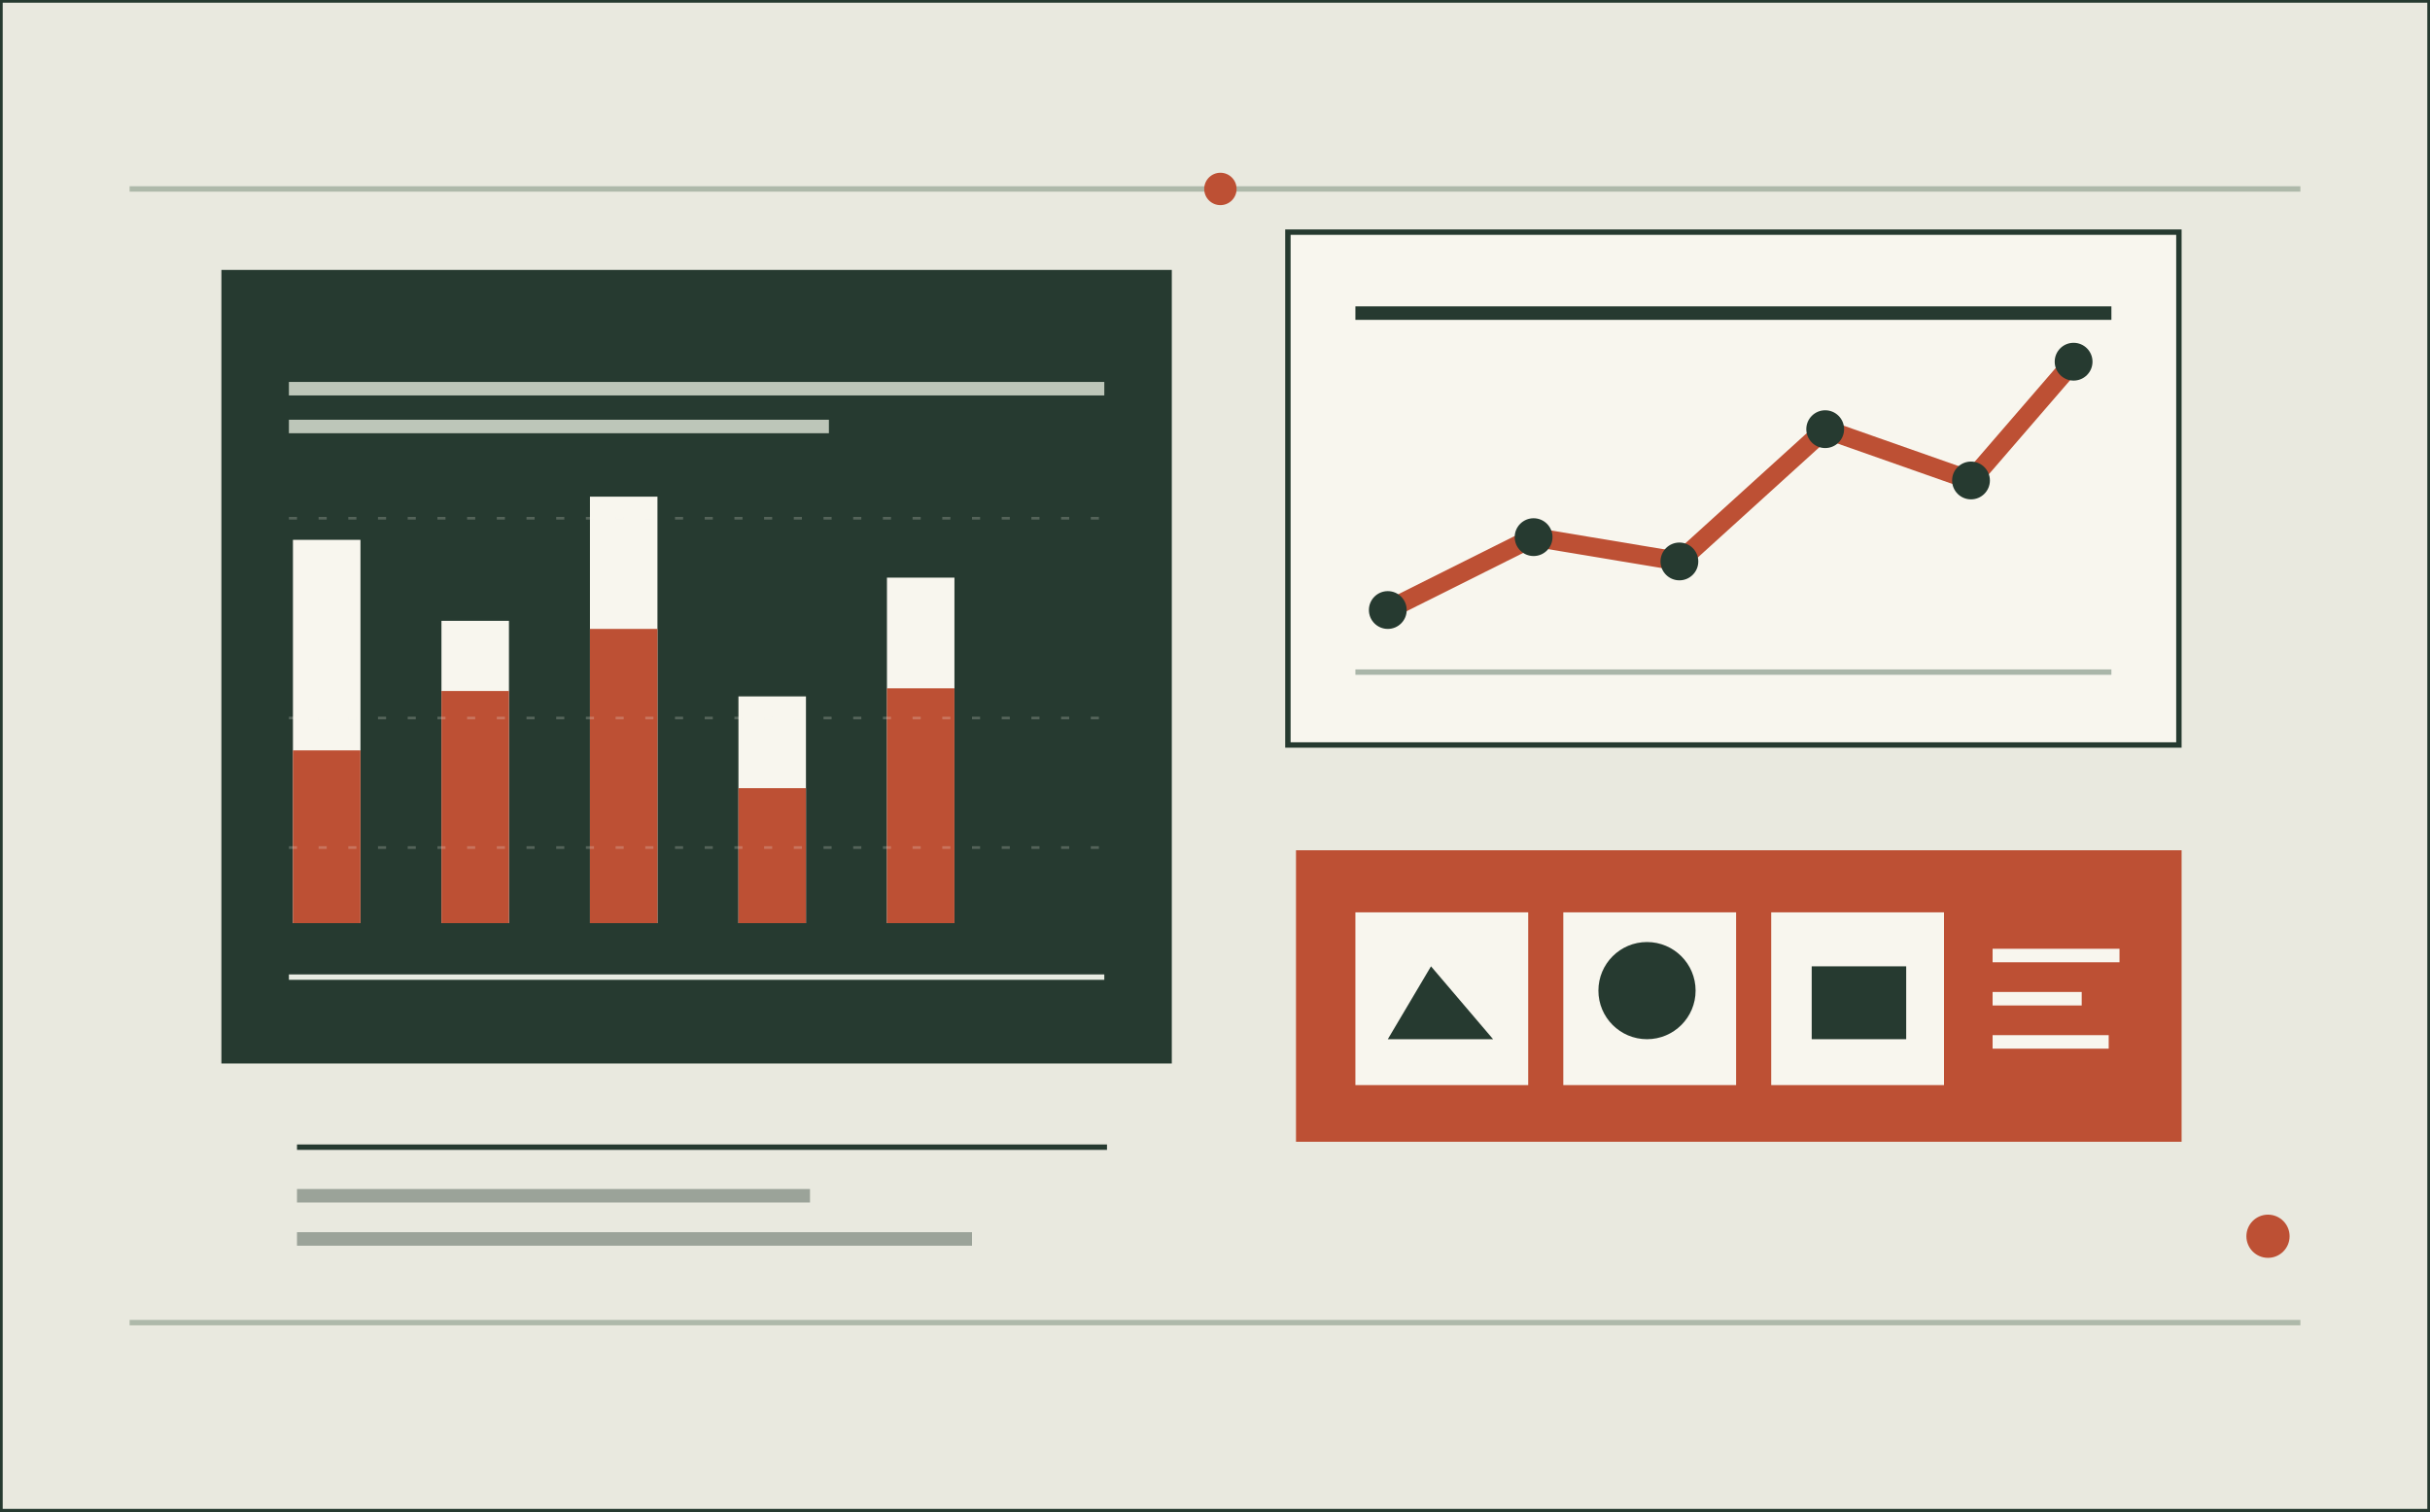
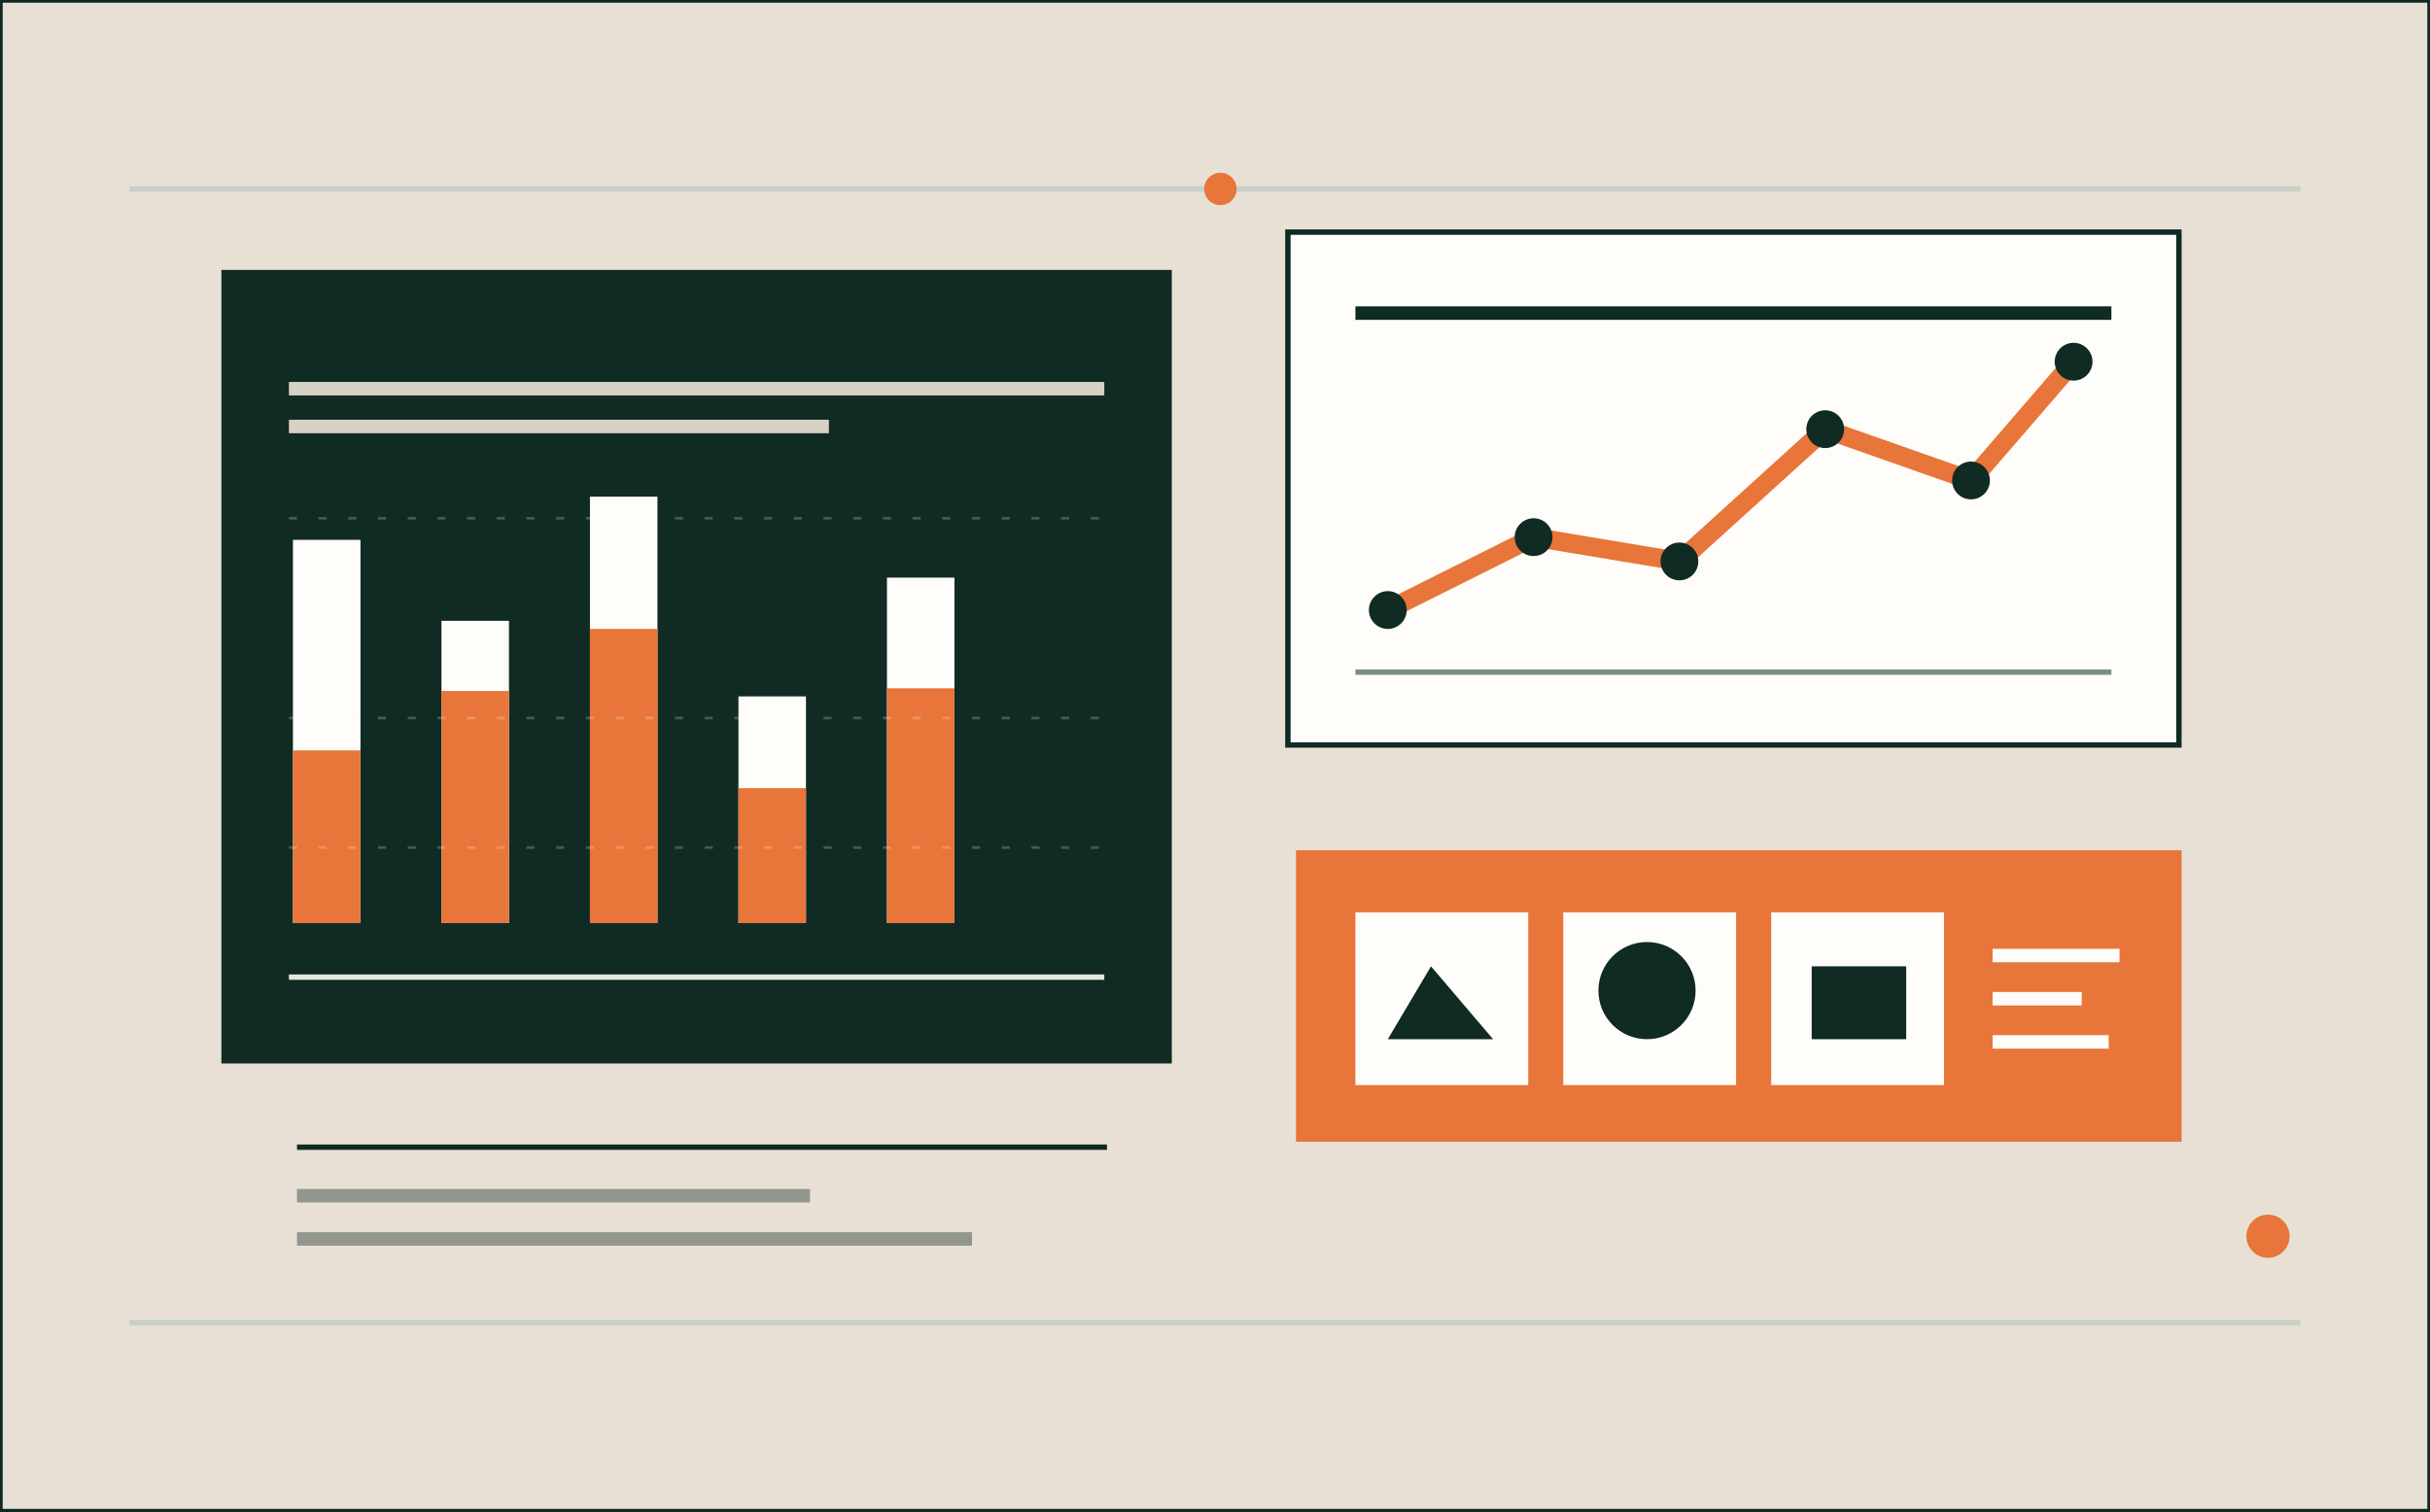
<svg xmlns="http://www.w3.org/2000/svg" viewBox="0 0 900 560" role="img" aria-label="데이터 분석 대시보드를 표현한 편집 디자인 일러스트">
-   <rect width="900" height="560" fill="#e9e9df" />
-   <path d="M0 0H900V560H0Z" fill="none" stroke="#263a30" stroke-width="2" />
-   <path d="M48 70H852M48 490H852" stroke="#aeb9aa" stroke-width="2" />
+   <rect width="900" height="560" fill="#e8e0d5" />
+   <path d="M0 0H900V560H0Z" fill="none" stroke="#102b23" stroke-width="2" />
+   <path d="M48 70H852M48 490H852" stroke="#c7d0c6" stroke-width="2" />
  <g transform="translate(82 100)">
-     <rect width="352" height="294" fill="#263a30" />
-     <path d="M25 44H327M25 58H225" stroke="#bdc6b9" stroke-width="5" />
-     <path d="M39 242V100M94 242V130M149 242V84M204 242V158M259 242V114" stroke="#f8f6ee" stroke-width="25" />
-     <path d="M39 242V178M94 242V156M149 242V133M204 242V192M259 242V155" stroke="#bd5034" stroke-width="25" />
-     <path d="M25 262H327" stroke="#e8ece3" stroke-width="2" />
-     <path d="M25 92H327M25 166H327M25 214H327" stroke="#f8f6ee" stroke-opacity=".22" stroke-width="1" stroke-dasharray="3 8" />
+     <rect width="352" height="294" fill="#102b23" />
+     <path d="M25 44H327M25 58H225" stroke="#d7d0c5" stroke-width="5" />
+     <path d="M39 242V100M94 242V130M149 242V84M204 242V158M259 242V114" stroke="#fffdf9" stroke-width="25" />
+     <path d="M39 242V178M94 242V156M149 242V133M204 242V192M259 242V155" stroke="#e8753a" stroke-width="25" />
+     <path d="M25 262H327" stroke="#e3e9df" stroke-width="2" />
+     <path d="M25 92H327M25 166H327M25 214H327" stroke="#fffdf9" stroke-opacity=".22" stroke-width="1" stroke-dasharray="3 8" />
  </g>
  <g transform="translate(477 86)">
-     <rect width="330" height="190" fill="#f8f6ee" stroke="#263a30" stroke-width="2" />
-     <path d="M25 30H305" stroke="#263a30" stroke-width="5" />
-     <path d="M37 140 91 113 145 122 199 73 253 92 291 48" fill="none" stroke="#bd5034" stroke-width="7" stroke-linecap="square" />
-     <g fill="#263a30">
+     <rect width="330" height="190" fill="#fffdf9" stroke="#102b23" stroke-width="2" />
+     <path d="M25 30H305" stroke="#102b23" stroke-width="5" />
+     <path d="M37 140 91 113 145 122 199 73 253 92 291 48" fill="none" stroke="#e8753a" stroke-width="7" stroke-linecap="square" />
+     <g fill="#102b23">
      <circle cx="37" cy="140" r="7" />
      <circle cx="91" cy="113" r="7" />
      <circle cx="145" cy="122" r="7" />
      <circle cx="199" cy="73" r="7" />
      <circle cx="253" cy="92" r="7" />
      <circle cx="291" cy="48" r="7" />
    </g>
-     <path d="M25 163H305" stroke="#aab6a9" stroke-width="2" />
+     <path d="M25 163H305" stroke="#7b8f7f" stroke-width="2" />
  </g>
  <g transform="translate(480 315)">
-     <rect width="328" height="108" fill="#bd5034" />
-     <g fill="#f8f6ee">
+     <rect width="328" height="108" fill="#e8753a" />
+     <g fill="#fffdf9">
      <rect x="22" y="23" width="64" height="64" />
      <rect x="99" y="23" width="64" height="64" />
      <rect x="176" y="23" width="64" height="64" />
    </g>
-     <g fill="#263a30">
+     <g fill="#102b23">
      <path d="M34 70 50 43 73 70Z" />
      <circle cx="130" cy="52" r="18" />
      <path d="M191 70V43H226V70Z" />
    </g>
-     <path d="M258 39H305M258 55H291M258 71H301" stroke="#f8f6ee" stroke-width="5" />
+     <path d="M258 39H305M258 55H291M258 71H301" stroke="#fffdf9" stroke-width="5" />
  </g>
  <g transform="translate(110 425)">
-     <path d="M0 0H300" stroke="#263a30" stroke-width="2" />
-     <path d="M0 18H190M0 34H250" stroke="#263a30" stroke-opacity=".4" stroke-width="5" />
+     <path d="M0 0H300" stroke="#102b23" stroke-width="2" />
+     <path d="M0 18H190M0 34H250" stroke="#102b23" stroke-opacity=".4" stroke-width="5" />
  </g>
-   <g fill="#bd5034">
+   <g fill="#e8753a">
    <circle cx="840" cy="458" r="8" />
    <circle cx="452" cy="70" r="6" />
  </g>
</svg>
